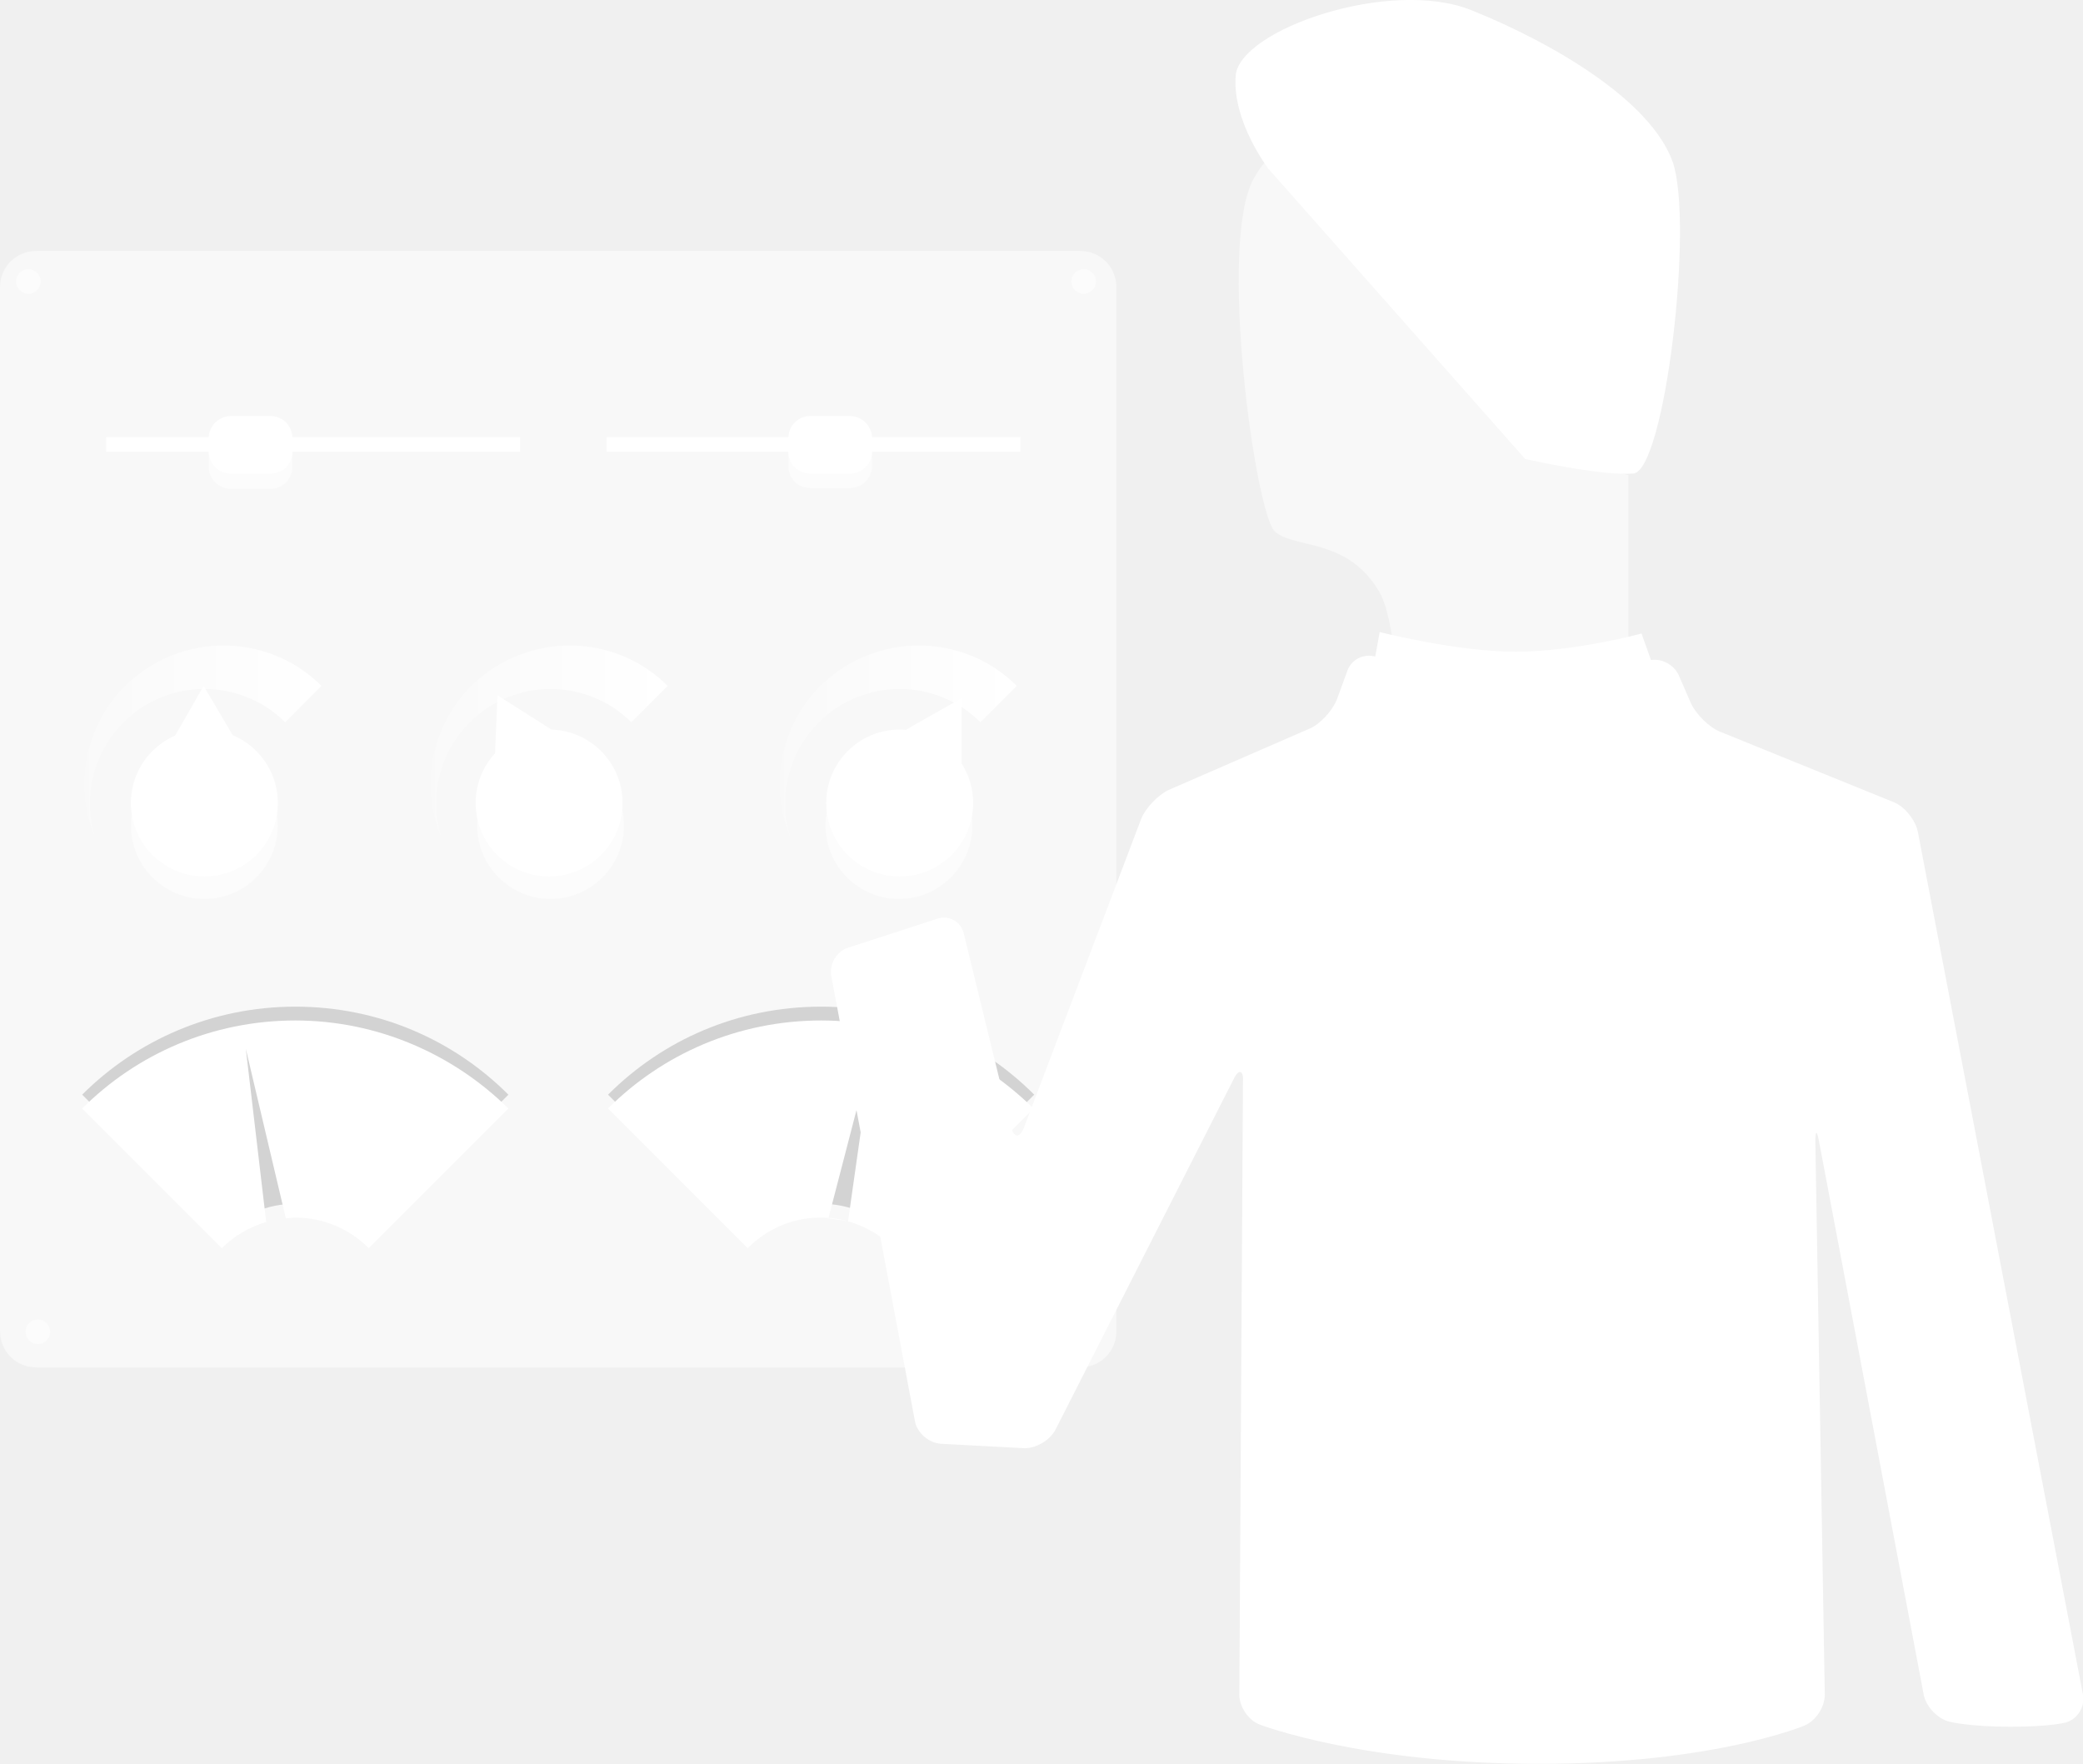
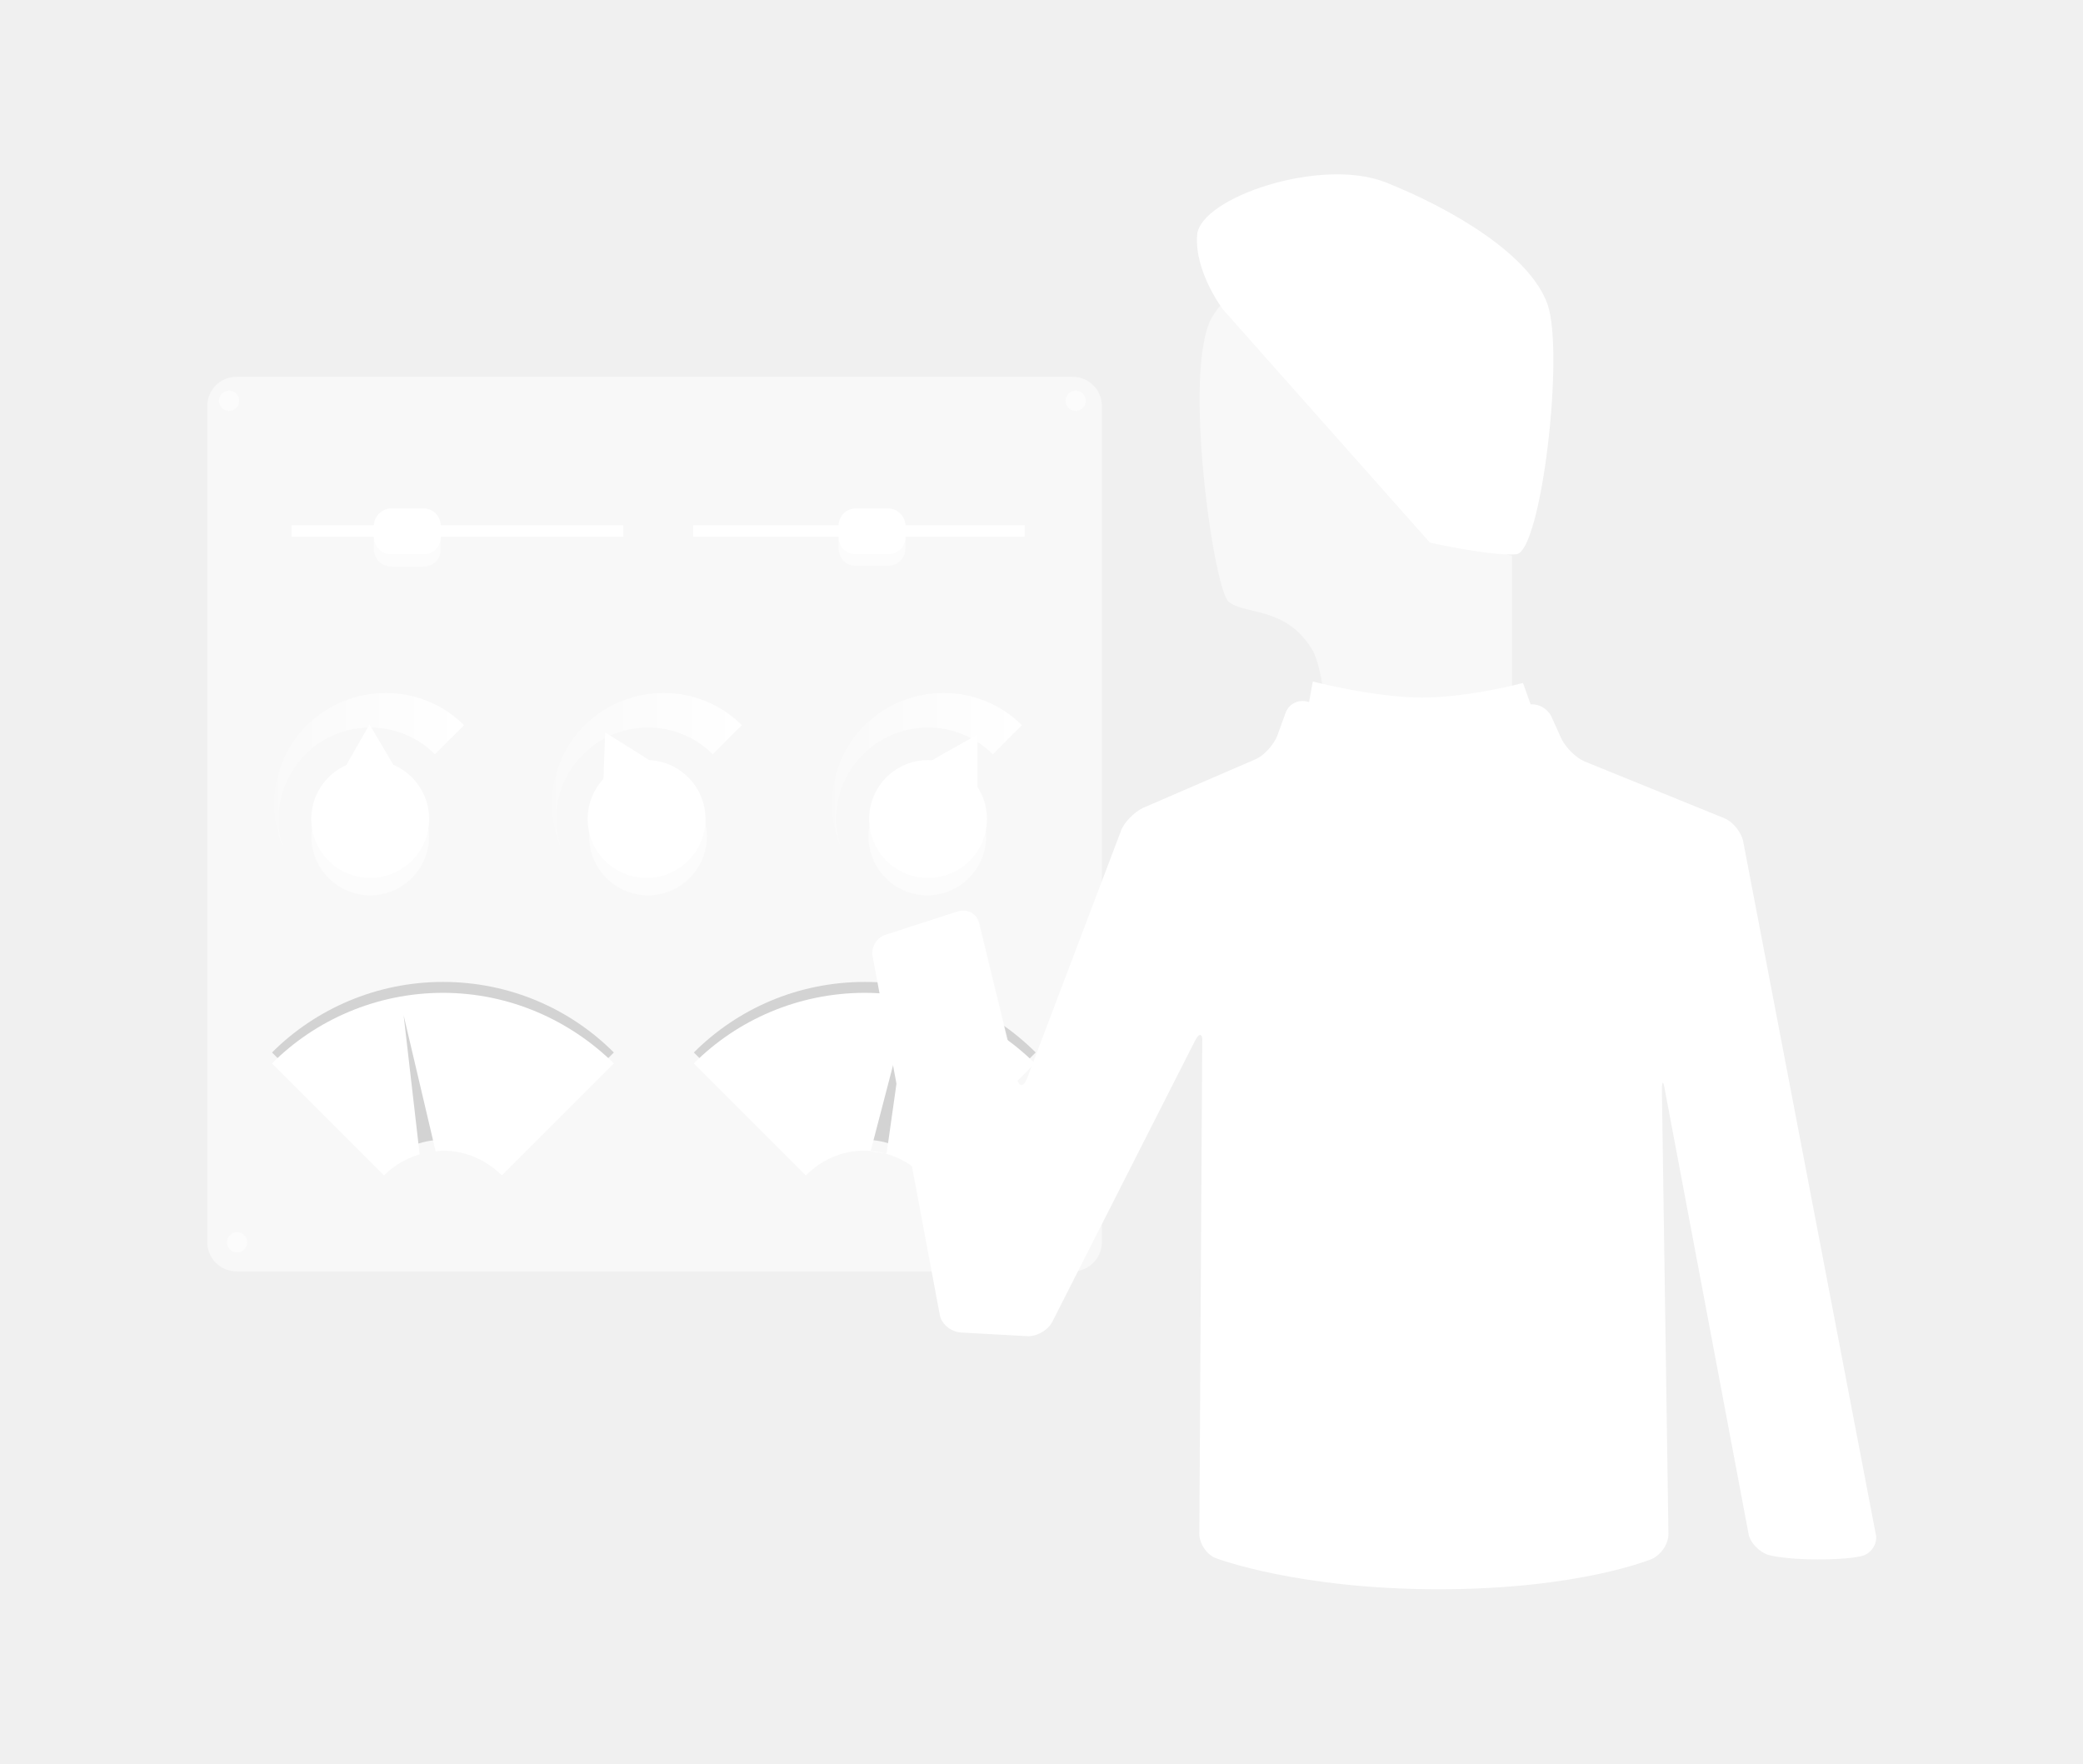
- <svg xmlns="http://www.w3.org/2000/svg" version="1.1" id="Laag_1" x="0px" y="0px" width="286.4px" height="242.5px" viewBox="0 0 286.4 242.5" enable-background="new 0 0 286.4 242.5" xml:space="preserve">
-   <g opacity="0.5">
-     <path fill="#FFFFFF" d="M153.5,183c0,2.8-2.2,5-5,5H5c-2.8,0-5-2.2-5-5V39.5c0-2.8,2.2-5,5-5h143.5c2.8,0,5,2.2,5,5V183z" />
+ <svg xmlns="http://www.w3.org/2000/svg" version="1.1" id="Laag_1" x="0px" y="0px" width="286.4px" height="242.5px" viewBox="-336 159.5 286.4 242.5" style="enable-background:new -336 159.5 286.4 242.5;" xml:space="preserve">
+   <style type="text/css">
+ 	.st0{opacity:0.5;}
+ 	.st1{fill:#FFFFFF;}
+ 	.st2{opacity:0.15;enable-background:new    ;}
+ 	.st3{opacity:0.5;fill:#FFFFFF;enable-background:new    ;}
+ 	.st4{opacity:0.5;fill:url(#SVGID_1_);enable-background:new    ;}
+ 	.st5{fill:url(#SVGID_2_);}
+ 	.st6{fill:url(#SVGID_3_);}
+ 	.st7{fill:url(#SVGID_4_);}
+ 	.st8{fill:url(#SVGID_5_);}
+ </style>
+   <g class="st0">
+     <path class="st1" d="M-184.5,330.3c0,2.2-1.8,4-4,4h-115c-2.2,0-4-1.8-4-4v-115c0-2.2,1.8-4,4-4h115c2.2,0,4,1.8,4,4V330.3z" />
  </g>
-   <path opacity="0.15" d="M40.6,165.5c3.9,0,7.5,1.6,10.1,4.2l19.2-19.2c-7.5-7.5-17.8-12.1-29.3-12.1c-11.4,0-21.8,4.6-29.3,12.1  l19.2,19.2C33.1,167.1,36.7,165.5,40.6,165.5z" />
-   <path opacity="0.15" d="M112.9,165.5c3.9,0,7.5,1.6,10.1,4.2l19.2-19.2c-7.5-7.5-17.8-12.1-29.3-12.1s-21.8,4.6-29.3,12.1l19.2,19.2  C105.4,167.1,108.9,165.5,112.9,165.5z" />
-   <circle opacity="0.5" fill="#FFFFFF" cx="28.1" cy="113.5" r="10.1" />
-   <circle opacity="0.5" fill="#FFFFFF" cx="75.7" cy="113.5" r="10.1" />
-   <circle opacity="0.5" fill="#FFFFFF" cx="123.6" cy="113.5" r="10.1" />
-   <rect x="14.6" y="60.1" fill="#FFFFFF" width="56.9" height="2" />
-   <rect x="83.4" y="60.1" fill="#FFFFFF" width="56.9" height="2" />
-   <g opacity="0.5">
-     <path fill="#FFFFFF" d="M40.2,64.2c0,1.7-1.3,3-3,3h-5.5c-1.6,0-3-1.3-3-3v-1.9c0-1.6,1.4-3,3-3h5.5c1.7,0,3,1.4,3,3V64.2z" />
+   <path class="st2" d="M-275.1,316.2c3.1,0,6,1.3,8.1,3.4l15.4-15.4c-6-6-14.3-9.7-23.5-9.7c-9.1,0-17.5,3.7-23.5,9.7l15.4,15.4  C-281.1,317.5-278.2,316.2-275.1,316.2z" />
+   <path class="st2" d="M-217.1,316.2c3.1,0,6,1.3,8.1,3.4l15.4-15.4c-6-6-14.3-9.7-23.5-9.7s-17.5,3.7-23.5,9.7l15.4,15.4  C-223.1,317.5-220.3,316.2-217.1,316.2z" />
+   <circle class="st3" cx="-285.1" cy="274.5" r="8.1" />
+   <circle class="st3" cx="-246.9" cy="274.5" r="8.1" />
+   <circle class="st3" cx="-208.5" cy="274.5" r="8.1" />
+   <rect x="-295.9" y="231.7" class="st1" width="45.6" height="1.6" />
+   <rect x="-240.7" y="231.7" class="st1" width="45.6" height="1.6" />
+   <g class="st0">
+     <path class="st1" d="M-275.4,235c0,1.4-1,2.4-2.4,2.4h-4.4c-1.3,0-2.4-1-2.4-2.4v-1.5c0-1.3,1.1-2.4,2.4-2.4h4.4   c1.4,0,2.4,1.1,2.4,2.4V235z" />
  </g>
-   <g opacity="0.5">
-     <path fill="#FFFFFF" d="M119.9,64.1c0,1.7-1.4,3-3,3h-5.5c-1.7,0-3-1.3-3-3v-1.9c0-1.6,1.3-3,3-3h5.5c1.6,0,3,1.4,3,3V64.1z" />
+   <g class="st0">
+     <path class="st1" d="M-211.5,234.9c0,1.4-1.1,2.4-2.4,2.4h-4.4c-1.4,0-2.4-1-2.4-2.4v-1.5c0-1.3,1-2.4,2.4-2.4h4.4   c1.3,0,2.4,1.1,2.4,2.4V234.9z" />
  </g>
-   <path fill="#FFFFFF" d="M40.6,140.3c-11.4,0-21.8,4.6-29.3,12.1l19.2,19.2c1.7-1.7,3.8-2.9,6.1-3.6l-2.8-23.8l5.5,23.3  c0.4,0,0.8-0.1,1.3-0.1c3.9,0,7.5,1.6,10.1,4.2l19.2-19.2C62.4,145,52,140.3,40.6,140.3z" />
-   <path fill="#FFFFFF" d="M112.9,140.3c-11.4,0-21.8,4.6-29.3,12.1l19.2,19.2c2.6-2.6,6.1-4.2,10-4.2c3.9,0,7.5,1.6,10.1,4.2  l19.2-19.2C134.6,145,124.3,140.3,112.9,140.3z M116.6,167.9l-2.7-0.4l6.1-23.5L116.6,167.9z" />
-   <circle opacity="0.5" fill="#FFFFFF" cx="3.9" cy="38.7" r="1.7" />
-   <circle opacity="0.5" fill="#FFFFFF" cx="149" cy="38.7" r="1.7" />
-   <linearGradient id="SVGID_1_" gradientUnits="userSpaceOnUse" x1="149.049" y1="181.461" x2="149.049" y2="184.837">
+   <path class="st1" d="M-275.1,296c-9.1,0-17.5,3.7-23.5,9.7l15.4,15.4c1.4-1.4,3-2.3,4.9-2.9l-2.2-19.1l4.4,18.7c0.3,0,0.6-0.1,1-0.1  c3.1,0,6,1.3,8.1,3.4l15.4-15.4C-257.6,299.8-265.9,296-275.1,296z" />
+   <path class="st1" d="M-217.1,296c-9.1,0-17.5,3.7-23.5,9.7l15.4,15.4c2.1-2.1,4.9-3.4,8-3.4s6,1.3,8.1,3.4l15.4-15.4  C-199.7,299.8-207.9,296-217.1,296z M-214.1,318.1l-2.2-0.3l4.9-18.8L-214.1,318.1z" />
+   <circle class="st3" cx="-304.5" cy="214.6" r="1.4" />
+   <circle class="st3" cx="-188.1" cy="214.6" r="1.4" />
+   <linearGradient id="SVGID_1_" gradientUnits="userSpaceOnUse" x1="-188.145" y1="233.978" x2="-188.145" y2="231.272" gradientTransform="matrix(1 0 0 -1 0 563)">
    <stop offset="0" style="stop-color:#999999" />
    <stop offset="1" style="stop-color:#666666" />
  </linearGradient>
-   <circle opacity="0.5" fill="url(#SVGID_1_)" cx="149" cy="183.1" r="1.7" />
-   <circle opacity="0.5" fill="#FFFFFF" cx="5.2" cy="183.1" r="1.7" />
-   <linearGradient id="SVGID_2_" gradientUnits="userSpaceOnUse" x1="11.678" y1="101.988" x2="44.237" y2="101.988">
+   <circle class="st4" cx="-188.1" cy="330.3" r="1.4" />
+   <circle class="st3" cx="-303.4" cy="330.3" r="1.4" />
+   <linearGradient id="SVGID_2_" gradientUnits="userSpaceOnUse" x1="-298.238" y1="297.704" x2="-272.135" y2="297.704" gradientTransform="matrix(1 0 0 -1 0 563)">
    <stop offset="0" style="stop-color:#FFFFFF;stop-opacity:0.2" />
    <stop offset="1" style="stop-color:#FFFFFF" />
  </linearGradient>
-   <path fill="url(#SVGID_2_)" d="M17,99.3c6.1-6.1,16.1-6.1,22.2,0l5-5c-7.4-7.4-19.5-7.4-27,0c-5.7,5.7-7,14-4.1,20.9  C11.4,109.8,12.7,103.6,17,99.3z" />
-   <linearGradient id="SVGID_3_" gradientUnits="userSpaceOnUse" x1="59.28" y1="101.988" x2="91.84" y2="101.988">
+   <path class="st5" d="M-294,263.2c4.9-4.9,12.9-4.9,17.8,0l4-4c-5.9-5.9-15.6-5.9-21.6,0c-4.6,4.6-5.6,11.2-3.3,16.8  C-298.5,271.6-297.4,266.6-294,263.2z" />
+   <linearGradient id="SVGID_3_" gradientUnits="userSpaceOnUse" x1="-260.074" y1="297.704" x2="-233.971" y2="297.704" gradientTransform="matrix(1 0 0 -1 0 563)">
    <stop offset="0" style="stop-color:#FFFFFF;stop-opacity:0.2" />
    <stop offset="1" style="stop-color:#FFFFFF" />
  </linearGradient>
-   <path fill="url(#SVGID_3_)" d="M64.6,99.3c6.1-6.1,16.1-6.1,22.2,0l5-5c-7.4-7.4-19.5-7.4-27,0c-5.7,5.7-7,14-4.1,20.9  C59,109.8,60.3,103.6,64.6,99.3z" />
-   <linearGradient id="SVGID_4_" gradientUnits="userSpaceOnUse" x1="107.22" y1="101.988" x2="139.779" y2="101.988">
+   <path class="st6" d="M-255.8,263.2c4.9-4.9,12.9-4.9,17.8,0l4-4c-5.9-5.9-15.6-5.9-21.6,0c-4.6,4.6-5.6,11.2-3.3,16.8  C-260.3,271.6-259.3,266.6-255.8,263.2z" />
+   <linearGradient id="SVGID_4_" gradientUnits="userSpaceOnUse" x1="-221.651" y1="297.704" x2="-195.548" y2="297.704" gradientTransform="matrix(1 0 0 -1 0 563)">
    <stop offset="0" style="stop-color:#FFFFFF;stop-opacity:0.2" />
    <stop offset="1" style="stop-color:#FFFFFF" />
  </linearGradient>
-   <path fill="url(#SVGID_4_)" d="M112.6,99.3c6.1-6.1,16.1-6.1,22.2,0l5-5c-7.4-7.4-19.5-7.4-27,0c-5.7,5.7-7,14-4.1,20.9  C107,109.8,108.3,103.6,112.6,99.3z" />
-   <polygon fill="#FFFFFF" points="28,94.3 31.6,100.4 35.2,106.6 28,106.6 20.9,106.6 24.5,100.4 " />
-   <circle fill="#FFFFFF" cx="28.1" cy="110.4" r="10.1" />
-   <polygon fill="#FFFFFF" points="68.4,95.6 74.4,99.4 80.4,103.3 74.1,106.5 67.8,109.8 68.1,102.7 " />
-   <circle fill="#FFFFFF" cx="75.5" cy="110.4" r="10.1" />
-   <polygon fill="#FFFFFF" points="132.2,96 132.2,103.1 132.2,110.2 126.1,106.7 119.9,103.1 126,99.5 " />
-   <circle fill="#FFFFFF" cx="123.7" cy="110.4" r="10.1" />
+   <path class="st7" d="M-217.3,263.2c4.9-4.9,12.9-4.9,17.8,0l4-4c-5.9-5.9-15.6-5.9-21.6,0c-4.6,4.6-5.6,11.2-3.3,16.8  C-221.8,271.6-220.8,266.6-217.3,263.2z" />
+   <polygon class="st1" points="-285.2,259.1 -282.3,264 -279.4,269 -285.2,269 -290.8,269 -288,264 " />
+   <circle class="st1" cx="-285.1" cy="272.1" r="8.1" />
+   <polygon class="st1" points="-252.8,260.2 -248,263.2 -243.1,266.4 -248.2,268.9 -253.2,271.6 -253,265.9 " />
+   <circle class="st1" cx="-247.1" cy="272.1" r="8.1" />
+   <polygon class="st1" points="-201.6,260.5 -201.6,266.2 -201.6,271.9 -206.5,269.1 -211.5,266.2 -206.6,263.3 " />
+   <circle class="st1" cx="-208.4" cy="272.1" r="8.1" />
  <g>
-     <path fill="#FFFFFF" d="M40.2,62.1c0,1.7-1.3,3-3,3h-5.5c-1.6,0-3-1.3-3-3v-1.9c0-1.6,1.4-3,3-3h5.5c1.7,0,3,1.4,3,3V62.1z" />
+     <path class="st1" d="M-275.4,233.3c0,1.4-1,2.4-2.4,2.4h-4.4c-1.3,0-2.4-1-2.4-2.4v-1.5c0-1.3,1.1-2.4,2.4-2.4h4.4   c1.4,0,2.4,1.1,2.4,2.4V233.3z" />
  </g>
  <g>
-     <path fill="#FFFFFF" d="M119.9,62.1c0,1.7-1.4,3-3,3h-5.5c-1.7,0-3-1.3-3-3v-1.9c0-1.6,1.3-3,3-3h5.5c1.6,0,3,1.4,3,3V62.1z" />
+     <path class="st1" d="M-211.5,233.3c0,1.4-1.1,2.4-2.4,2.4h-4.4c-1.4,0-2.4-1-2.4-2.4v-1.5c0-1.3,1-2.4,2.4-2.4h4.4   c1.3,0,2.4,1.1,2.4,2.4V233.3z" />
  </g>
-   <path fill="#FFFFFF" d="M174.4,23.2c0,0-5-6.5-4.5-12.8c0.5-6.3,21.2-13.5,32.4-9C213.5,5.9,227,13.8,230,22.3  c2.9,8.6-1.1,42.3-5.4,42.8c-4.3,0.4-14.9-2-14.9-2L174.4,23.2z" />
-   <path opacity="0.5" fill="#FFFFFF" d="M223.9,105.2V65.3c0,0-4.1-0.5-7.7-6.1c-2-3.2,4.1-12.6-5.9-17.6c-2.2-1.1-6.1,0.5-6.1,0.5  s-7.9-10.2-12.4-14c-8.6-7.1-14.4-12.4-19.4-3.6s0.2,46.2,2.9,48.6c2.8,2.4,9.9,0.8,14.3,8.2c4.4,7.4,2.4,41.9,2.4,41.9L223.9,105.2  z" />
-   <path fill="#FFFFFF" d="M189.7,86.9l-2.5,13.7l23.2,1.4l19.4-3.4l-4.1-11.5c0,0-9.2,2.5-17.3,2.5C200.3,89.6,189.7,86.9,189.7,86.9z  " />
+   <path class="st1" d="M-167.8,202.1c0,0-4-5.2-3.6-10.3c0.4-5.1,17-10.8,26-7.2c9,3.6,19.8,9.9,22.2,16.8c2.3,6.9-0.9,33.9-4.3,34.3  c-3.4,0.3-11.9-1.6-11.9-1.6L-167.8,202.1z" />
+   <path class="st3" d="M-128.1,267.9v-32c0,0-3.3-0.4-6.2-4.9c-1.6-2.6,3.3-10.1-4.7-14.1c-1.8-0.9-4.9,0.4-4.9,0.4s-6.3-8.2-9.9-11.2  c-6.9-5.7-11.5-9.9-15.6-2.9c-4,7.1,0.2,37,2.3,39c2.2,1.9,7.9,0.6,11.5,6.6c3.5,5.9,1.9,33.6,1.9,33.6L-128.1,267.9z" />
+   <path class="st1" d="M-155.5,253.2l-2,11l18.6,1.1l15.6-2.7l-3.3-9.2c0,0-7.4,2-13.9,2C-147,255.4-155.5,253.2-155.5,253.2z" />
  <g>
-     <path fill="#FFFFFF" d="M249.6,157c0-1.6,0.2-1.7,0.5-0.1l14.4,76.1c0.3,1.6,1.9,3.3,3.5,3.7c0,0,2.7,0.7,8.4,0.7   c5.7,0,7.7-0.6,7.7-0.6c1.6-0.5,2.6-2.2,2.3-3.8l-22.7-118.6c-0.3-1.6-1.8-3.5-3.3-4.1l-23.9-9.7c-1.5-0.6-3.3-2.4-4-3.9l-1.7-3.9   c-0.7-1.5-2.5-2.4-4.1-2c0,0-4.5,1.2-15.8,2.1c-11.3,0.9-21.7-2.6-21.7-2.6c-1.6-0.5-3.3,0.3-3.9,1.8l-1.5,4.1   c-0.6,1.5-2.3,3.4-3.8,4l-19.3,8.4c-1.5,0.7-3.2,2.5-3.8,4L140.8,155c-0.6,1.5-1.4,1.5-1.8-0.1l-6.5-26.6c-0.4-1.6-2-2.5-3.6-2   l-12.3,4c-1.6,0.5-2.6,2.3-2.3,3.9l11.5,61.2c0.3,1.6,1.9,3,3.6,3.1l11.3,0.6c1.6,0.1,3.6-1,4.4-2.5l24.5-48.2   c0.7-1.5,1.4-1.3,1.3,0.3l-0.5,84.3c0,1.6,1.2,3.5,2.8,4.1c0,0,14,5.4,38.3,5.4s36.7-5.3,36.7-5.3c1.5-0.7,2.7-2.5,2.7-4.2   L249.6,157z" />
+     <path class="st1" d="M-107.5,309.4c0-1.3,0.2-1.4,0.4-0.1l11.5,61c0.2,1.3,1.5,2.6,2.8,3c0,0,2.2,0.6,6.7,0.6   c4.6,0,6.2-0.5,6.2-0.5c1.3-0.4,2.1-1.8,1.8-3l-18.2-95.1c-0.2-1.3-1.4-2.8-2.6-3.3l-19.2-7.8c-1.2-0.5-2.6-1.9-3.2-3.1l-1.4-3.1   c-0.6-1.2-2-1.9-3.3-1.6c0,0-3.6,1-12.7,1.7c-9.1,0.7-17.4-2.1-17.4-2.1c-1.3-0.4-2.6,0.2-3.1,1.4l-1.2,3.3c-0.5,1.2-1.8,2.7-3,3.2   l-15.5,6.7c-1.2,0.6-2.6,2-3,3.2l-12.9,34c-0.5,1.2-1.1,1.2-1.4-0.1l-5.2-21.3c-0.3-1.3-1.6-2-2.9-1.6l-9.9,3.2   c-1.3,0.4-2.1,1.8-1.8,3.1l9.2,49.1c0.2,1.3,1.5,2.4,2.9,2.5l9.1,0.5c1.3,0.1,2.9-0.8,3.5-2l19.6-38.6c0.6-1.2,1.1-1,1,0.2   l-0.4,67.6c0,1.3,1,2.8,2.2,3.3c0,0,11.2,4.3,30.7,4.3s29.4-4.2,29.4-4.2c1.2-0.6,2.2-2,2.2-3.4L-107.5,309.4z" />
  </g>
  <g>
-     <linearGradient id="SVGID_5_" gradientUnits="userSpaceOnUse" x1="126.784" y1="125.606" x2="126.784" y2="180.55">
+     <linearGradient id="SVGID_5_" gradientUnits="userSpaceOnUse" x1="-205.945" y1="278.758" x2="-205.945" y2="234.709" gradientTransform="matrix(1 0 0 -1 0 563)">
      <stop offset="0" style="stop-color:#FFFFFF;stop-opacity:0.3" />
      <stop offset="1" style="stop-color:#FFFFFF;stop-opacity:0" />
    </linearGradient>
-     <path fill="url(#SVGID_5_)" d="M116.7,130.3c-1.6,0.5-2.6,2.3-2.3,3.9l11.5,61.2c0.3,1.6,1,1.7,1.5,0.1l11.4-34.8   c0.5-1.6,0.6-4.2,0.2-5.8l-6.5-26.6c-0.4-1.6-2-2.5-3.6-2L116.7,130.3z" />
+     <path class="st8" d="M-214,288c-1.3,0.4-2.1,1.8-1.8,3.1l9.2,49.1c0.2,1.3,0.8,1.4,1.2,0.1l9.1-27.9c0.4-1.3,0.5-3.4,0.2-4.6   l-5.2-21.3c-0.3-1.3-1.6-2-2.9-1.6L-214,288z" />
  </g>
-   <g>
- </g>
-   <g>
- </g>
-   <g>
- </g>
-   <g>
- </g>
-   <g>
- </g>
-   <g>
- </g>
-   <g>
- </g>
-   <g>
- </g>
-   <g>
- </g>
-   <g>
- </g>
-   <g>
- </g>
-   <g>
- </g>
-   <g>
- </g>
-   <g>
- </g>
-   <g>
- </g>
</svg>
